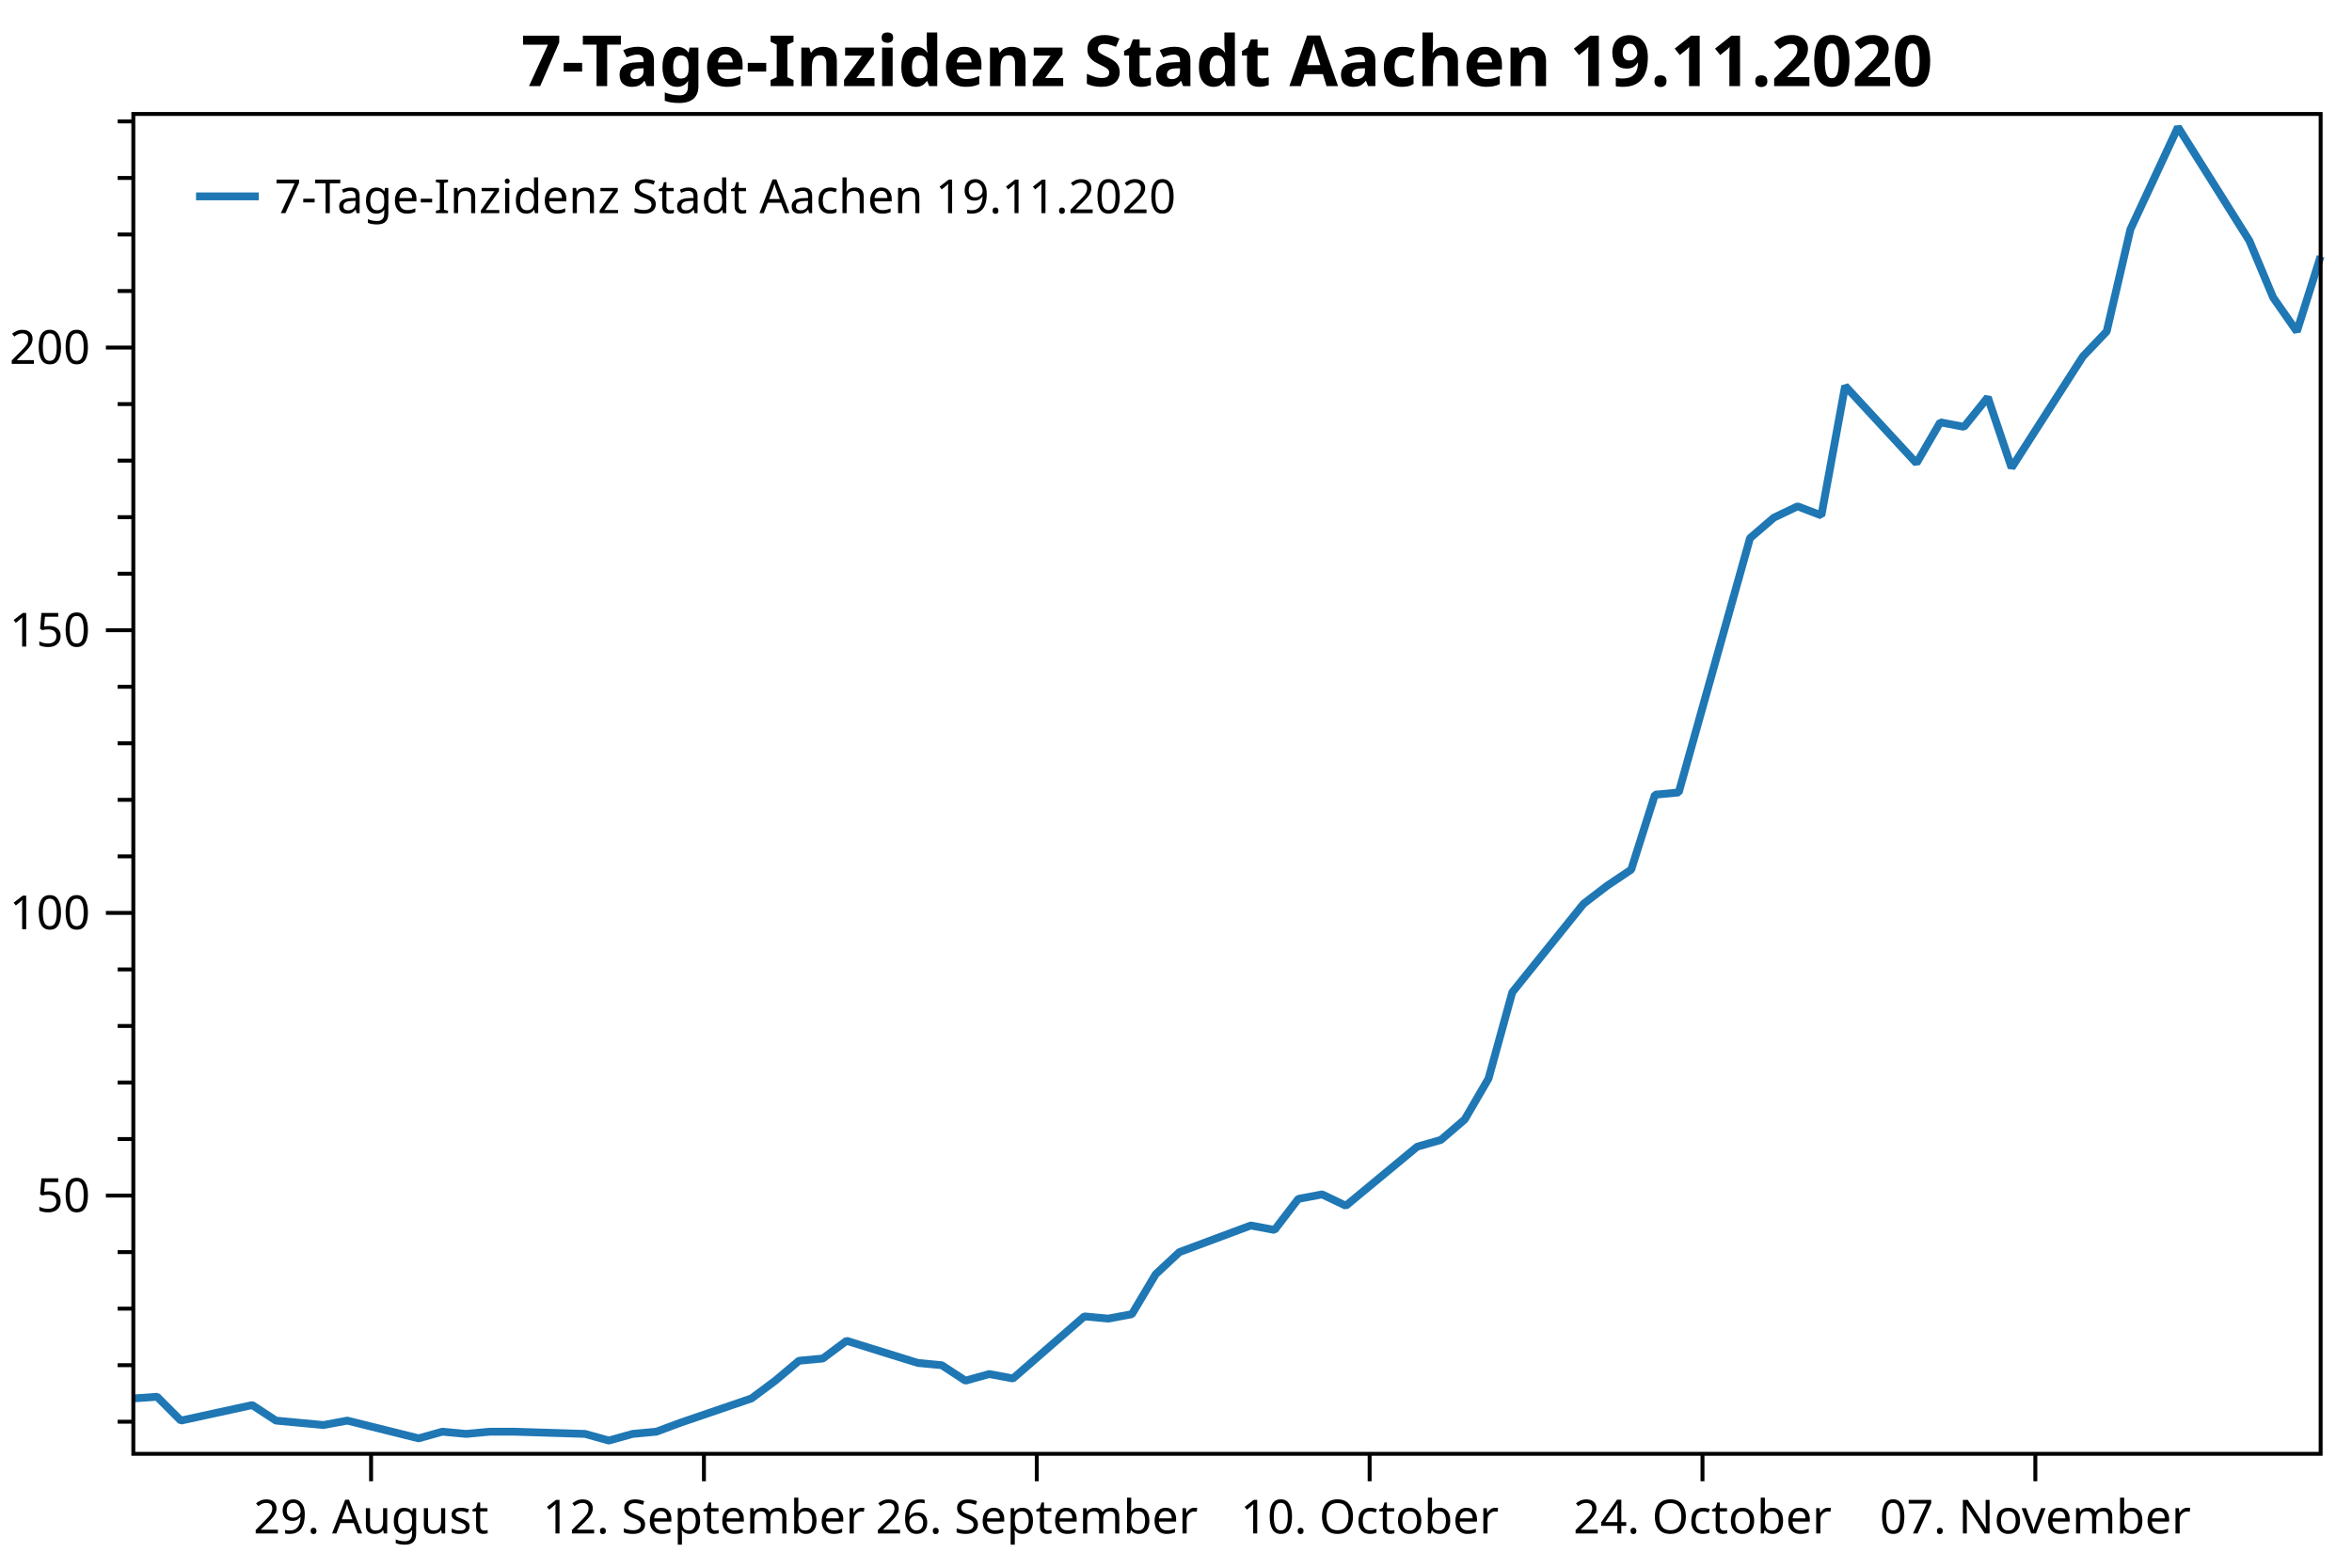
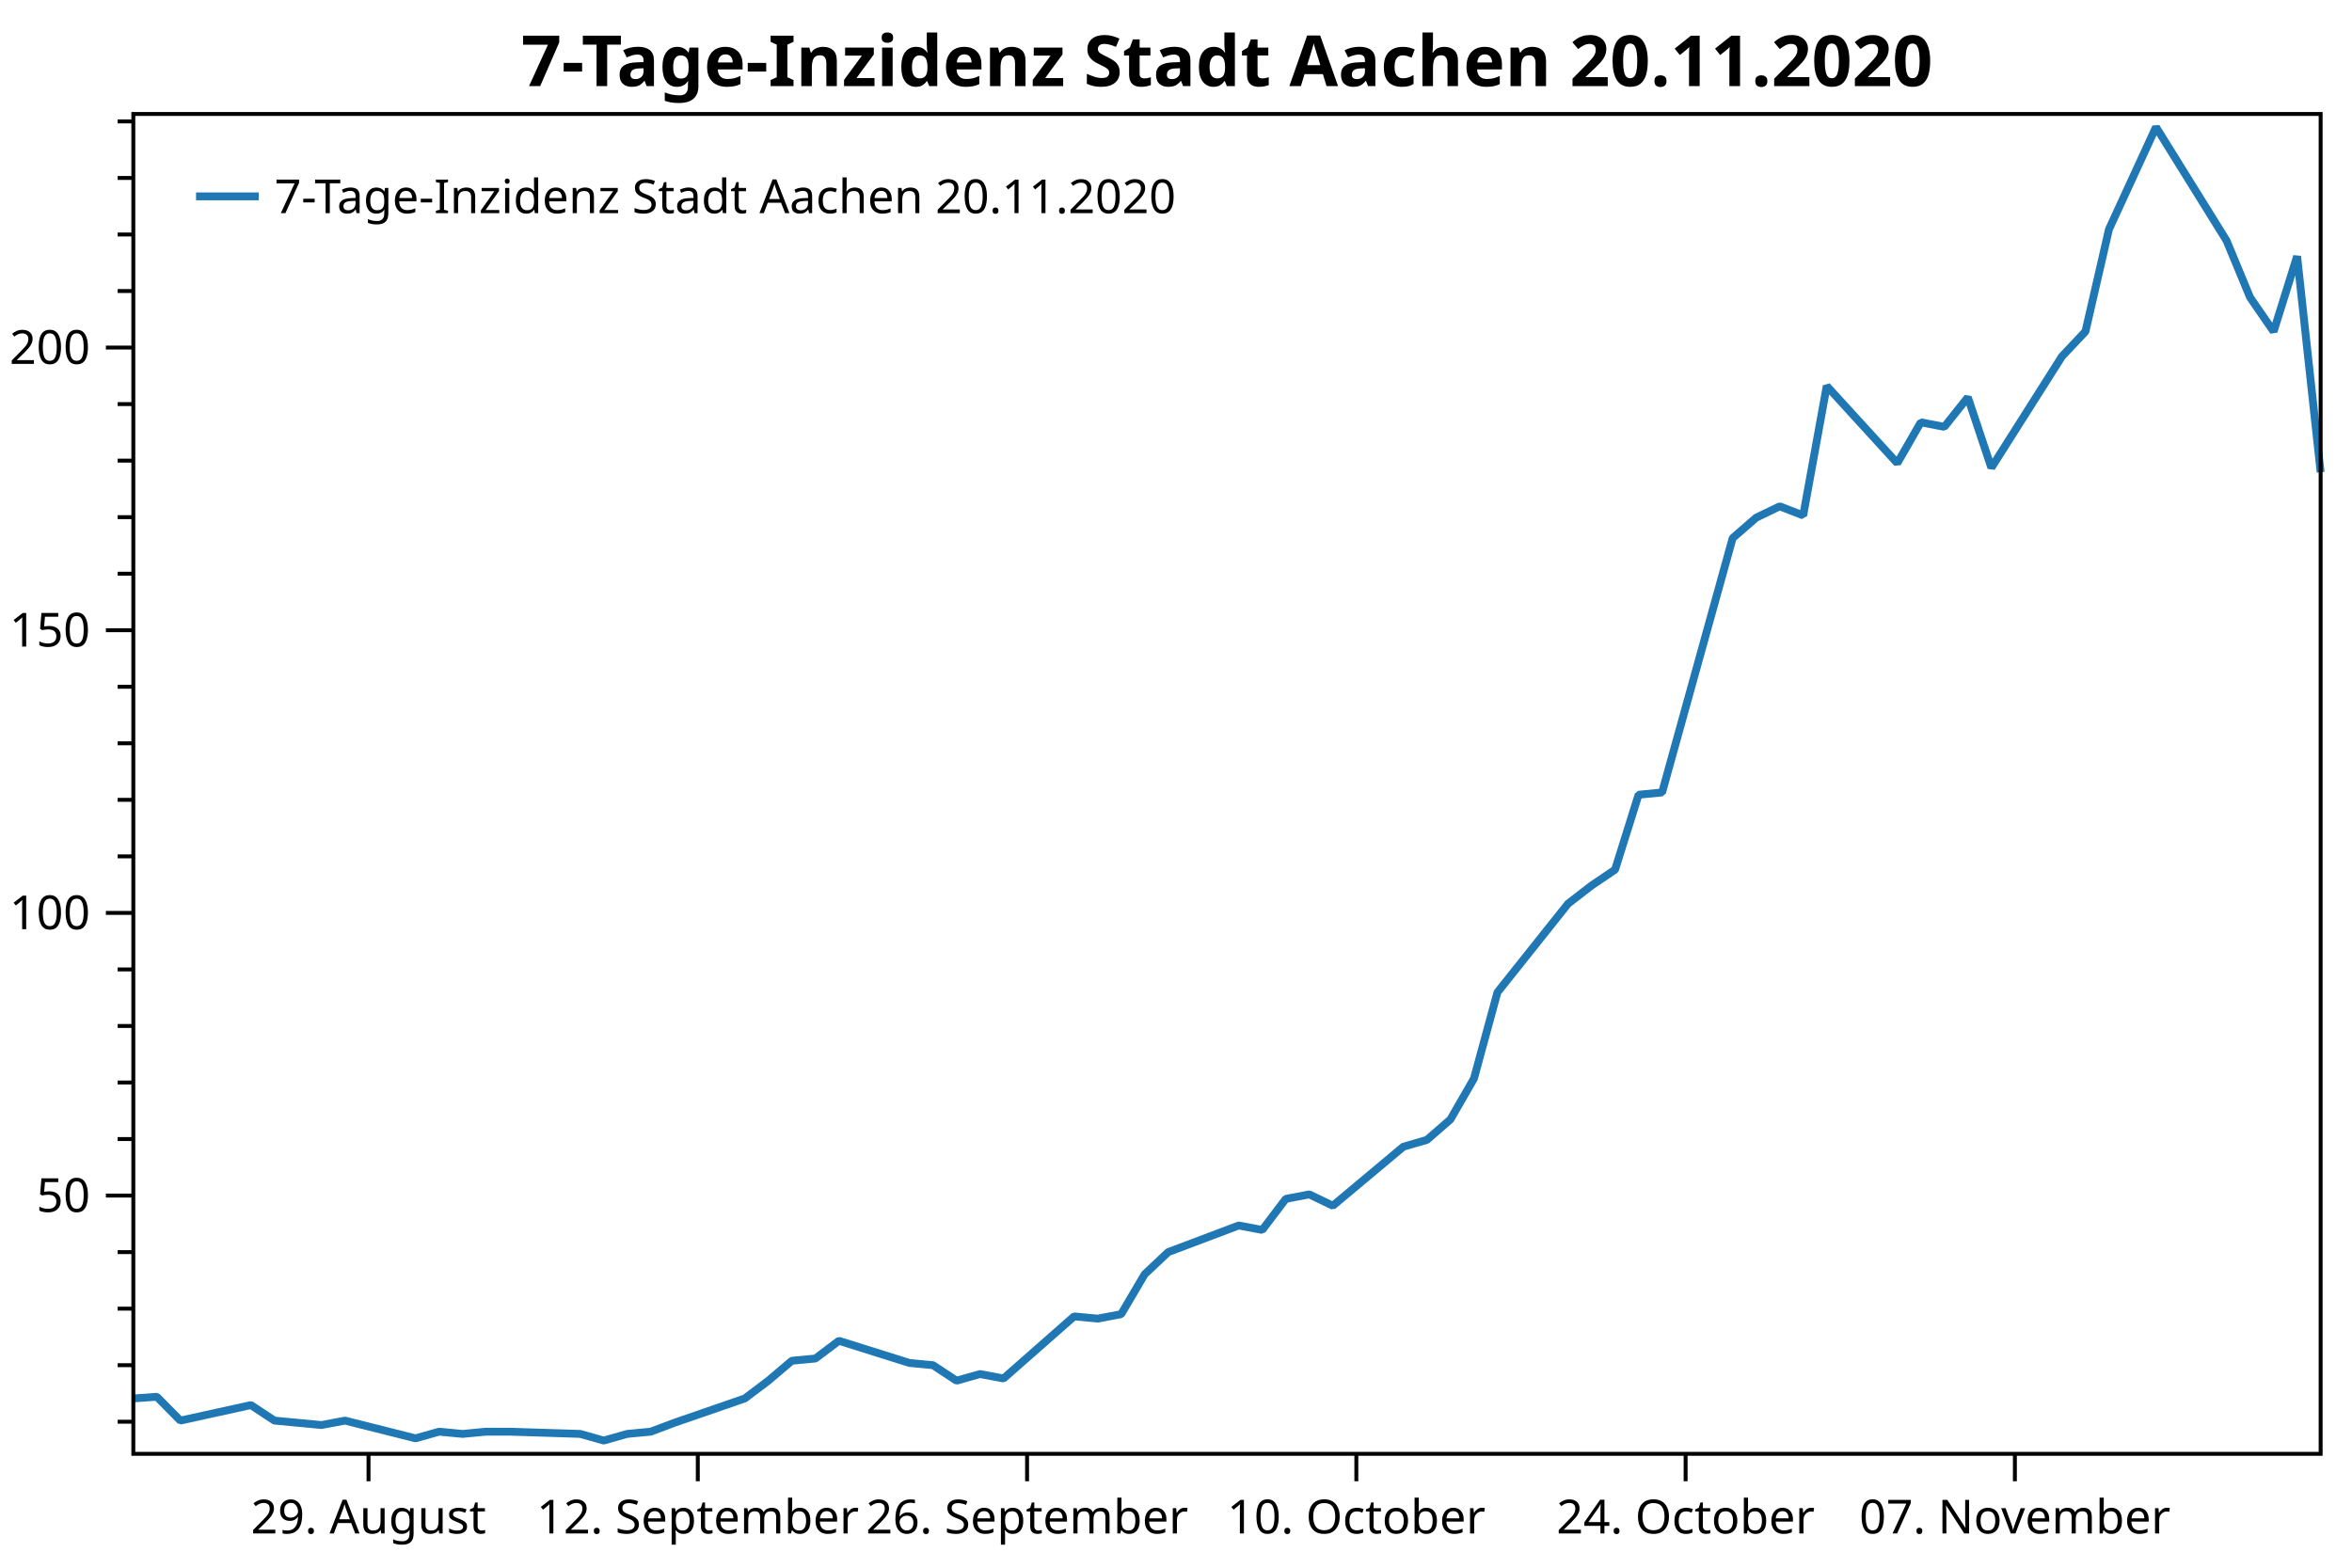
<svg xmlns="http://www.w3.org/2000/svg" width="600" height="400" version="1.1">
  <rect x="0" y="0" width="600" height="400" style="fill:rgb(255,255,255);stroke:none;" />
  <polyline points="34.012,362.754 30.012,362.754" style="fill:none;stroke:black;stroke-width:1" />
  <polyline points="34.012,348.329 30.012,348.329" style="fill:none;stroke:black;stroke-width:1" />
  <polyline points="34.012,333.904 30.012,333.904" style="fill:none;stroke:black;stroke-width:1" />
  <polyline points="34.012,319.479 30.012,319.479" style="fill:none;stroke:black;stroke-width:1" />
  <polyline points="34.012,290.629 30.012,290.629" style="fill:none;stroke:black;stroke-width:1" />
  <polyline points="34.012,276.204 30.012,276.204" style="fill:none;stroke:black;stroke-width:1" />
  <polyline points="34.012,261.779 30.012,261.779" style="fill:none;stroke:black;stroke-width:1" />
  <polyline points="34.012,247.354 30.012,247.354" style="fill:none;stroke:black;stroke-width:1" />
  <polyline points="34.012,218.504 30.012,218.504" style="fill:none;stroke:black;stroke-width:1" />
  <polyline points="34.012,204.079 30.012,204.079" style="fill:none;stroke:black;stroke-width:1" />
  <polyline points="34.012,189.654 30.012,189.654" style="fill:none;stroke:black;stroke-width:1" />
  <polyline points="34.012,175.23 30.012,175.23" style="fill:none;stroke:black;stroke-width:1" />
  <polyline points="34.012,146.38 30.012,146.38" style="fill:none;stroke:black;stroke-width:1" />
  <polyline points="34.012,131.955 30.012,131.955" style="fill:none;stroke:black;stroke-width:1" />
  <polyline points="34.012,117.53 30.012,117.53" style="fill:none;stroke:black;stroke-width:1" />
  <polyline points="34.012,103.105 30.012,103.105" style="fill:none;stroke:black;stroke-width:1" />
  <polyline points="34.012,74.255 30.012,74.255" style="fill:none;stroke:black;stroke-width:1" />
  <polyline points="34.012,59.83 30.012,59.83" style="fill:none;stroke:black;stroke-width:1" />
  <polyline points="34.012,45.405 30.012,45.405" style="fill:none;stroke:black;stroke-width:1" />
  <polyline points="34.012,30.98 30.012,30.98" style="fill:none;stroke:black;stroke-width:1" />
  <text dominant-baseline="middle" text-anchor="end" transform="translate(23.012,305.0541)" font-family="Segoe UI" font-size="12" font-weight="400" fill="black">50</text>
  <text dominant-baseline="middle" text-anchor="end" transform="translate(23.012,232.9293)" font-family="Segoe UI" font-size="12" font-weight="400" fill="black">100</text>
  <text dominant-baseline="middle" text-anchor="end" transform="translate(23.012,160.8045)" font-family="Segoe UI" font-size="12" font-weight="400" fill="black">150</text>
  <text dominant-baseline="middle" text-anchor="end" transform="translate(23.012,88.6798)" font-family="Segoe UI" font-size="12" font-weight="400" fill="black">200</text>
  <polyline points="34.012,305.054 27.012,305.054" style="fill:none;stroke:black;stroke-width:1" />
  <polyline points="34.012,232.929 27.012,232.929" style="fill:none;stroke:black;stroke-width:1" />
  <polyline points="34.012,160.804 27.012,160.804" style="fill:none;stroke:black;stroke-width:1" />
  <polyline points="34.012,88.68 27.012,88.68" style="fill:none;stroke:black;stroke-width:1" />
-   <text dominant-baseline="hanging" text-anchor="middle" transform="translate(94.6629,381.947)" font-family="Segoe UI" font-size="12" font-weight="400" fill="black">29. August</text>
-   <text dominant-baseline="hanging" text-anchor="middle" transform="translate(179.5741,381.947)" font-family="Segoe UI" font-size="12" font-weight="400" fill="black">12. September</text>
-   <text dominant-baseline="hanging" text-anchor="middle" transform="translate(264.4853,381.947)" font-family="Segoe UI" font-size="12" font-weight="400" fill="black">26. September</text>
-   <text dominant-baseline="hanging" text-anchor="middle" transform="translate(349.3965,381.947)" font-family="Segoe UI" font-size="12" font-weight="400" fill="black">10. October</text>
-   <text dominant-baseline="hanging" text-anchor="middle" transform="translate(434.3077,381.947)" font-family="Segoe UI" font-size="12" font-weight="400" fill="black">24. October</text>
-   <text dominant-baseline="hanging" text-anchor="middle" transform="translate(519.219,381.947)" font-family="Segoe UI" font-size="12" font-weight="400" fill="black">07. November</text>
-   <polyline points="94.663,370.947 94.663,377.947" style="fill:none;stroke:black;stroke-width:1" />
-   <polyline points="179.574,370.947 179.574,377.947" style="fill:none;stroke:black;stroke-width:1" />
-   <polyline points="264.485,370.947 264.485,377.947" style="fill:none;stroke:black;stroke-width:1" />
-   <polyline points="349.397,370.947 349.397,377.947" style="fill:none;stroke:black;stroke-width:1" />
-   <polyline points="434.308,370.947 434.308,377.947" style="fill:none;stroke:black;stroke-width:1" />
-   <polyline points="519.219,370.947 519.219,377.947" style="fill:none;stroke:black;stroke-width:1" />
-   <polyline points="34.012,356.814 40.077,356.39 46.142,362.471 64.337,358.511 70.403,362.471 76.468,363.037 82.533,363.602 88.598,362.471 106.793,366.997 112.858,365.299 118.923,365.865 124.988,365.299 131.053,365.299 149.249,365.865 155.314,367.562 161.379,365.865 167.444,365.299 173.509,363.037 191.704,356.814 197.769,352.289 203.834,347.197 209.899,346.632 215.965,342.106 234.16,347.763 240.225,348.329 246.29,352.289 252.355,350.592 258.42,351.723 276.615,335.884 282.681,336.45 288.746,335.318 294.811,325.136 300.876,319.479 319.071,312.691 325.136,313.822 331.201,305.903 337.266,304.753 343.331,307.65 361.527,292.585 367.592,290.847 373.657,285.632 379.722,275.203 385.787,253.185 403.982,230.589 410.047,225.953 416.113,221.897 422.178,202.777 428.243,202.197 446.438,137.304 452.503,132.089 458.568,129.192 464.633,131.51 470.698,98.483 488.894,118.183 494.959,107.754 501.024,108.913 507.089,101.38 513.154,119.342 531.349,90.951 537.414,84.578 543.479,58.504 555.61,32.431 573.805,61.401 579.87,75.886 585.935,84.578 592,65.385" style="fill:none;stroke:rgb(31,119,180);stroke-width:2;stroke-linejoin:bevel" />
-   <text dominant-baseline="hanging" text-anchor="middle" transform="translate(313.006,8)" font-family="Segoe UI" font-size="18" font-weight="700" fill="black">7-Tage-Inzidenz Stadt Aachen 19.11.2020</text>
+   <text dominant-baseline="hanging" text-anchor="middle" transform="translate(94.0107,381.947)" font-family="Segoe UI" font-size="12" font-weight="400" fill="black">29. August</text>
+   <text dominant-baseline="hanging" text-anchor="middle" transform="translate(178.0089,381.947)" font-family="Segoe UI" font-size="12" font-weight="400" fill="black">12. September</text>
+   <text dominant-baseline="hanging" text-anchor="middle" transform="translate(262.0071,381.947)" font-family="Segoe UI" font-size="12" font-weight="400" fill="black">26. September</text>
+   <text dominant-baseline="hanging" text-anchor="middle" transform="translate(346.0053,381.947)" font-family="Segoe UI" font-size="12" font-weight="400" fill="black">10. October</text>
+   <text dominant-baseline="hanging" text-anchor="middle" transform="translate(430.0035,381.947)" font-family="Segoe UI" font-size="12" font-weight="400" fill="black">24. October</text>
+   <text dominant-baseline="hanging" text-anchor="middle" transform="translate(514.0017,381.947)" font-family="Segoe UI" font-size="12" font-weight="400" fill="black">07. November</text>
+   <polyline points="94.011,370.947 94.011,377.947" style="fill:none;stroke:black;stroke-width:1" />
+   <polyline points="178.009,370.947 178.009,377.947" style="fill:none;stroke:black;stroke-width:1" />
+   <polyline points="262.007,370.947 262.007,377.947" style="fill:none;stroke:black;stroke-width:1" />
+   <polyline points="346.005,370.947 346.005,377.947" style="fill:none;stroke:black;stroke-width:1" />
+   <polyline points="430.003,370.947 430.003,377.947" style="fill:none;stroke:black;stroke-width:1" />
+   <polyline points="514.002,370.947 514.002,377.947" style="fill:none;stroke:black;stroke-width:1" />
+   <polyline points="34.012,356.814 40.012,356.39 46.012,362.471 64.011,358.511 70.011,362.471 76.011,363.037 82.011,363.602 88.011,362.471 106.01,366.997 112.01,365.299 118.01,365.865 124.01,365.299 130.01,365.299 148.01,365.865 154.009,367.562 160.009,365.865 166.009,365.299 172.009,363.037 190.009,356.814 196.008,352.289 202.008,347.197 208.008,346.632 214.008,342.106 232.008,347.763 238.008,348.329 244.007,352.289 250.007,350.592 256.007,351.723 274.007,335.884 280.007,336.45 286.007,335.318 292.007,325.136 298.006,319.479 316.006,312.691 322.006,313.822 328.006,305.903 334.005,304.753 340.005,307.65 358.005,292.585 364.005,290.847 370.005,285.632 376.005,275.203 382.005,253.185 400.004,230.589 406.004,225.953 412.004,221.897 418.004,202.777 424.004,202.197 442.003,137.304 448.003,132.089 454.003,129.192 460.003,131.51 466.003,98.483 484.002,118.183 490.002,107.754 496.002,108.913 502.002,101.38 508.002,119.342 526.001,90.951 532.001,84.578 538.001,58.504 550.001,32.431 568,61.401 574,75.886 580,84.578 586,65.385 592,120.501" style="fill:none;stroke:rgb(31,119,180);stroke-width:2;stroke-linejoin:bevel" />
+   <text dominant-baseline="hanging" text-anchor="middle" transform="translate(313.006,8)" font-family="Segoe UI" font-size="18" font-weight="700" fill="black">7-Tage-Inzidenz Stadt Aachen 20.11.2020</text>
  <polygon points="34.012,29.079 592,29.079 592,370.947 34.012,370.947" style="fill:none;stroke:black;stroke-width:1" />
  <polygon points="42.012,37.08 247.014,37.08 247.014,63.133 42.012,63.133" style="fill:none;stroke:none;" />
-   <text dominant-baseline="hanging" text-anchor="start" transform="translate(70.012,45.0795)" font-family="Segoe UI" font-size="12" font-weight="400" fill="black">7-Tage-Inzidenz Stadt Aachen 19.11.2020</text>
+   <text dominant-baseline="hanging" text-anchor="start" transform="translate(70.012,45.0795)" font-family="Segoe UI" font-size="12" font-weight="400" fill="black">7-Tage-Inzidenz Stadt Aachen 20.11.2020</text>
  <polyline points="50.012,50.106 66.012,50.106" style="fill:none;stroke:rgb(31,119,180);stroke-width:2" />
</svg>
